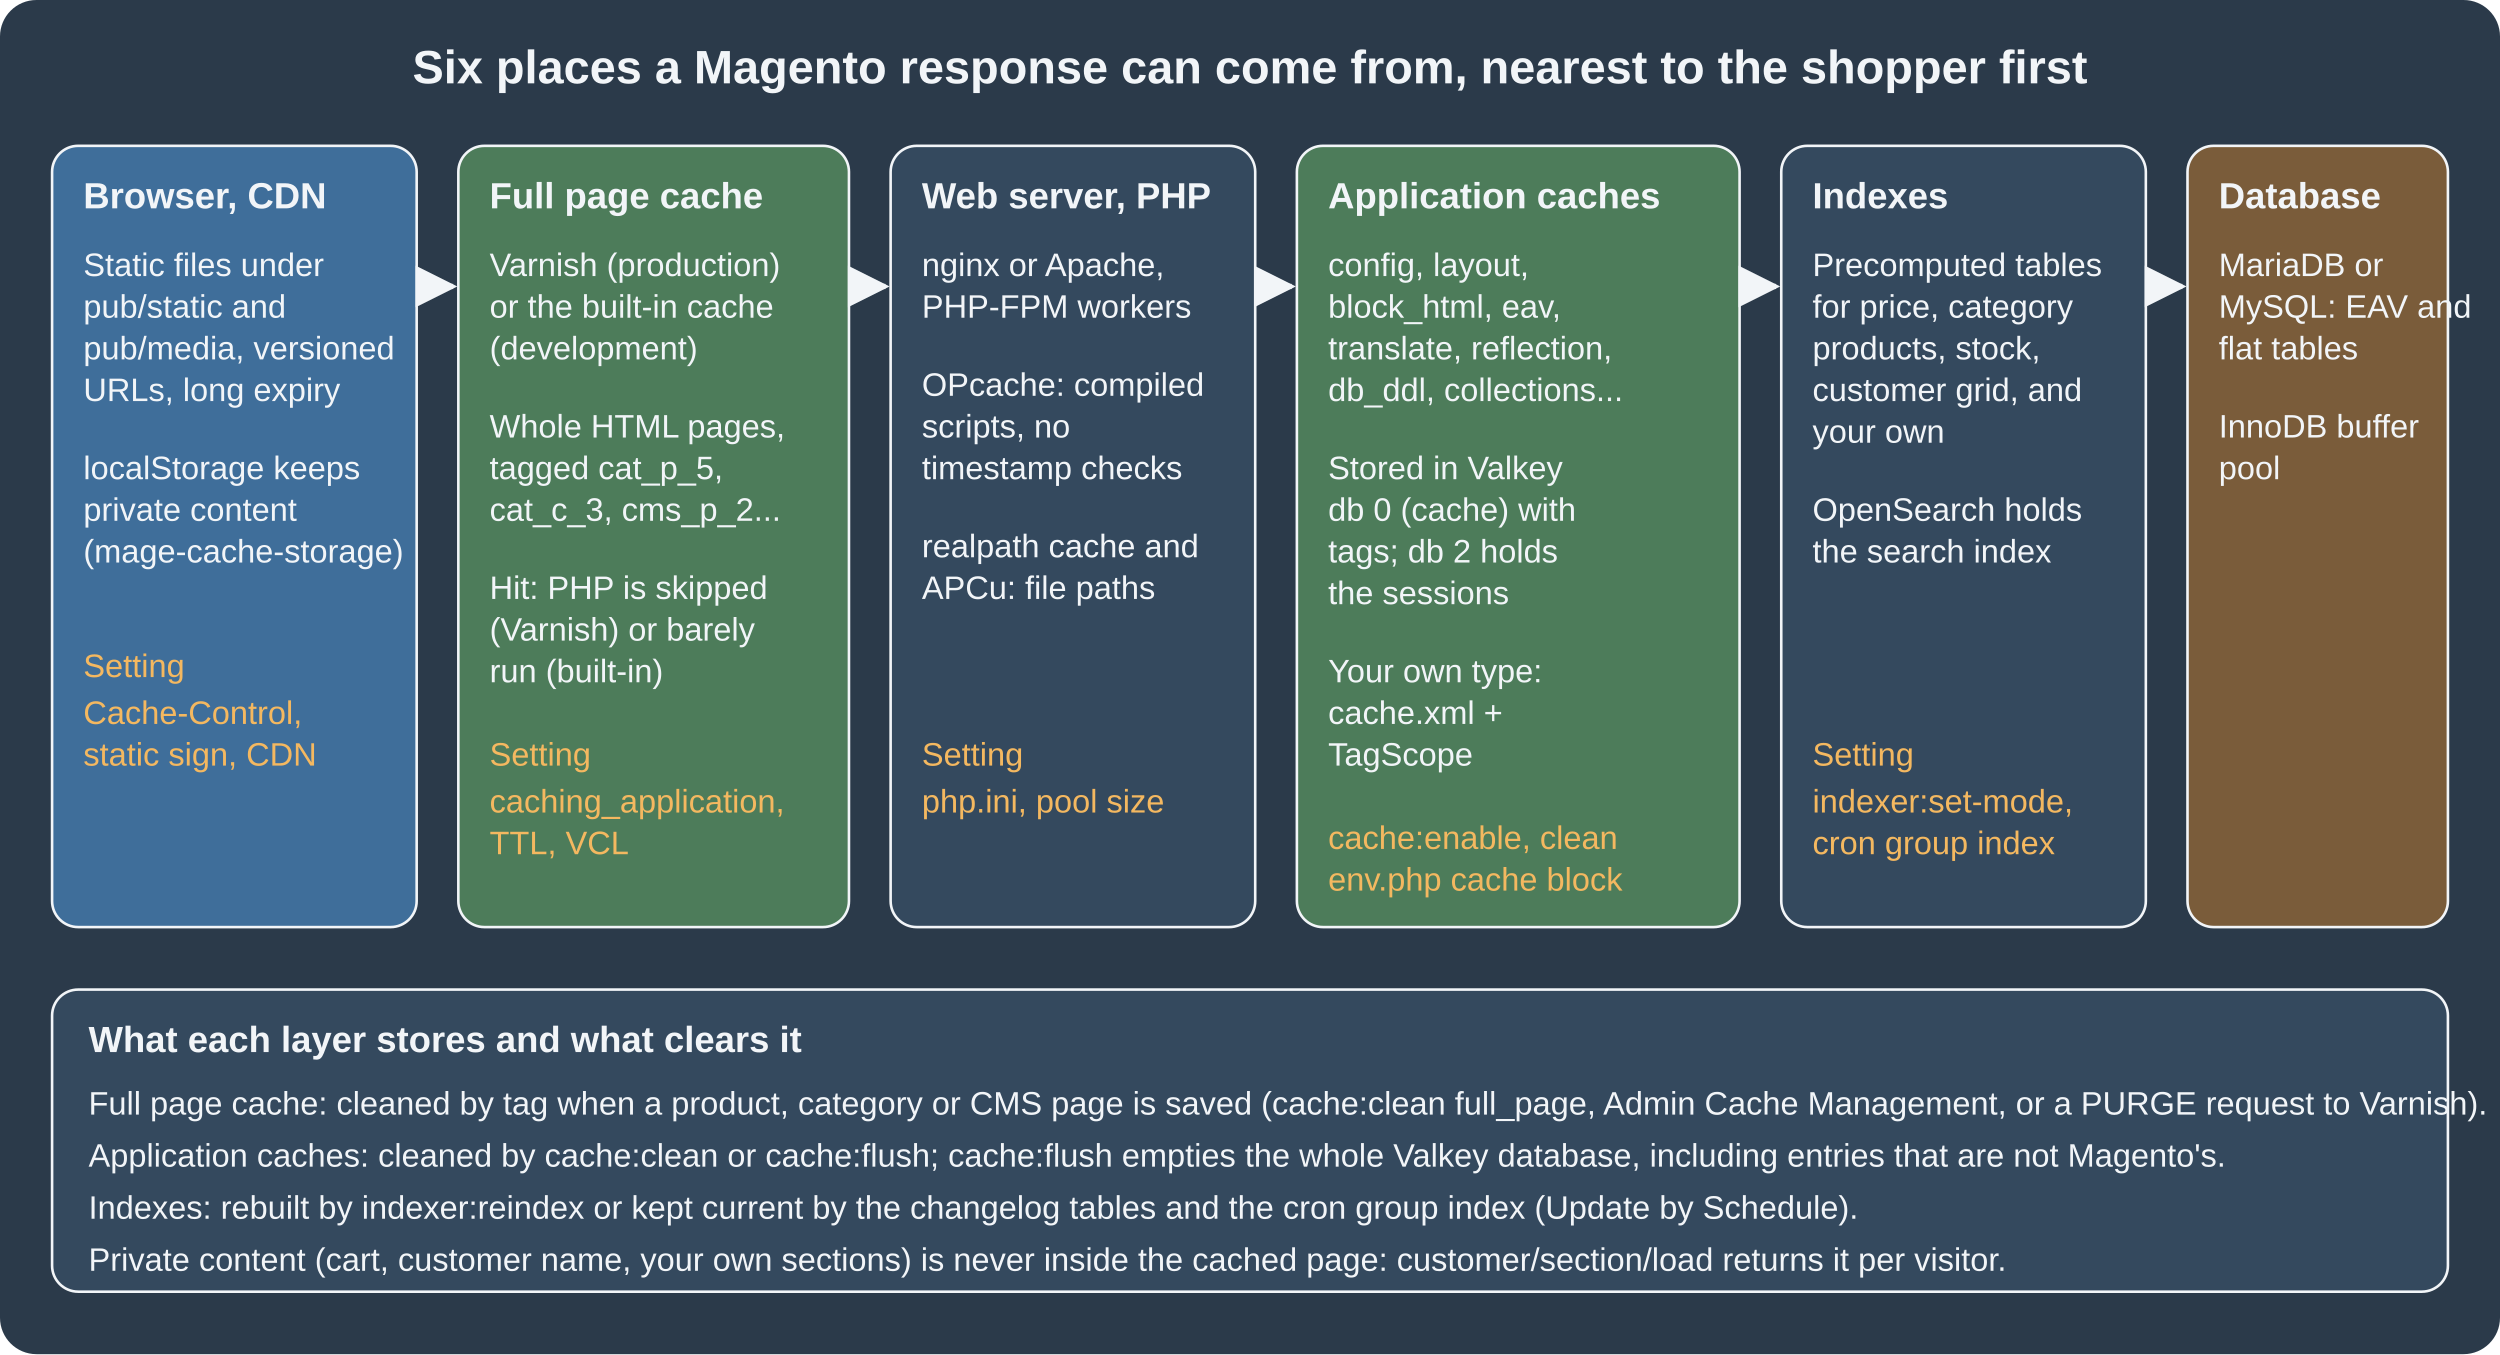
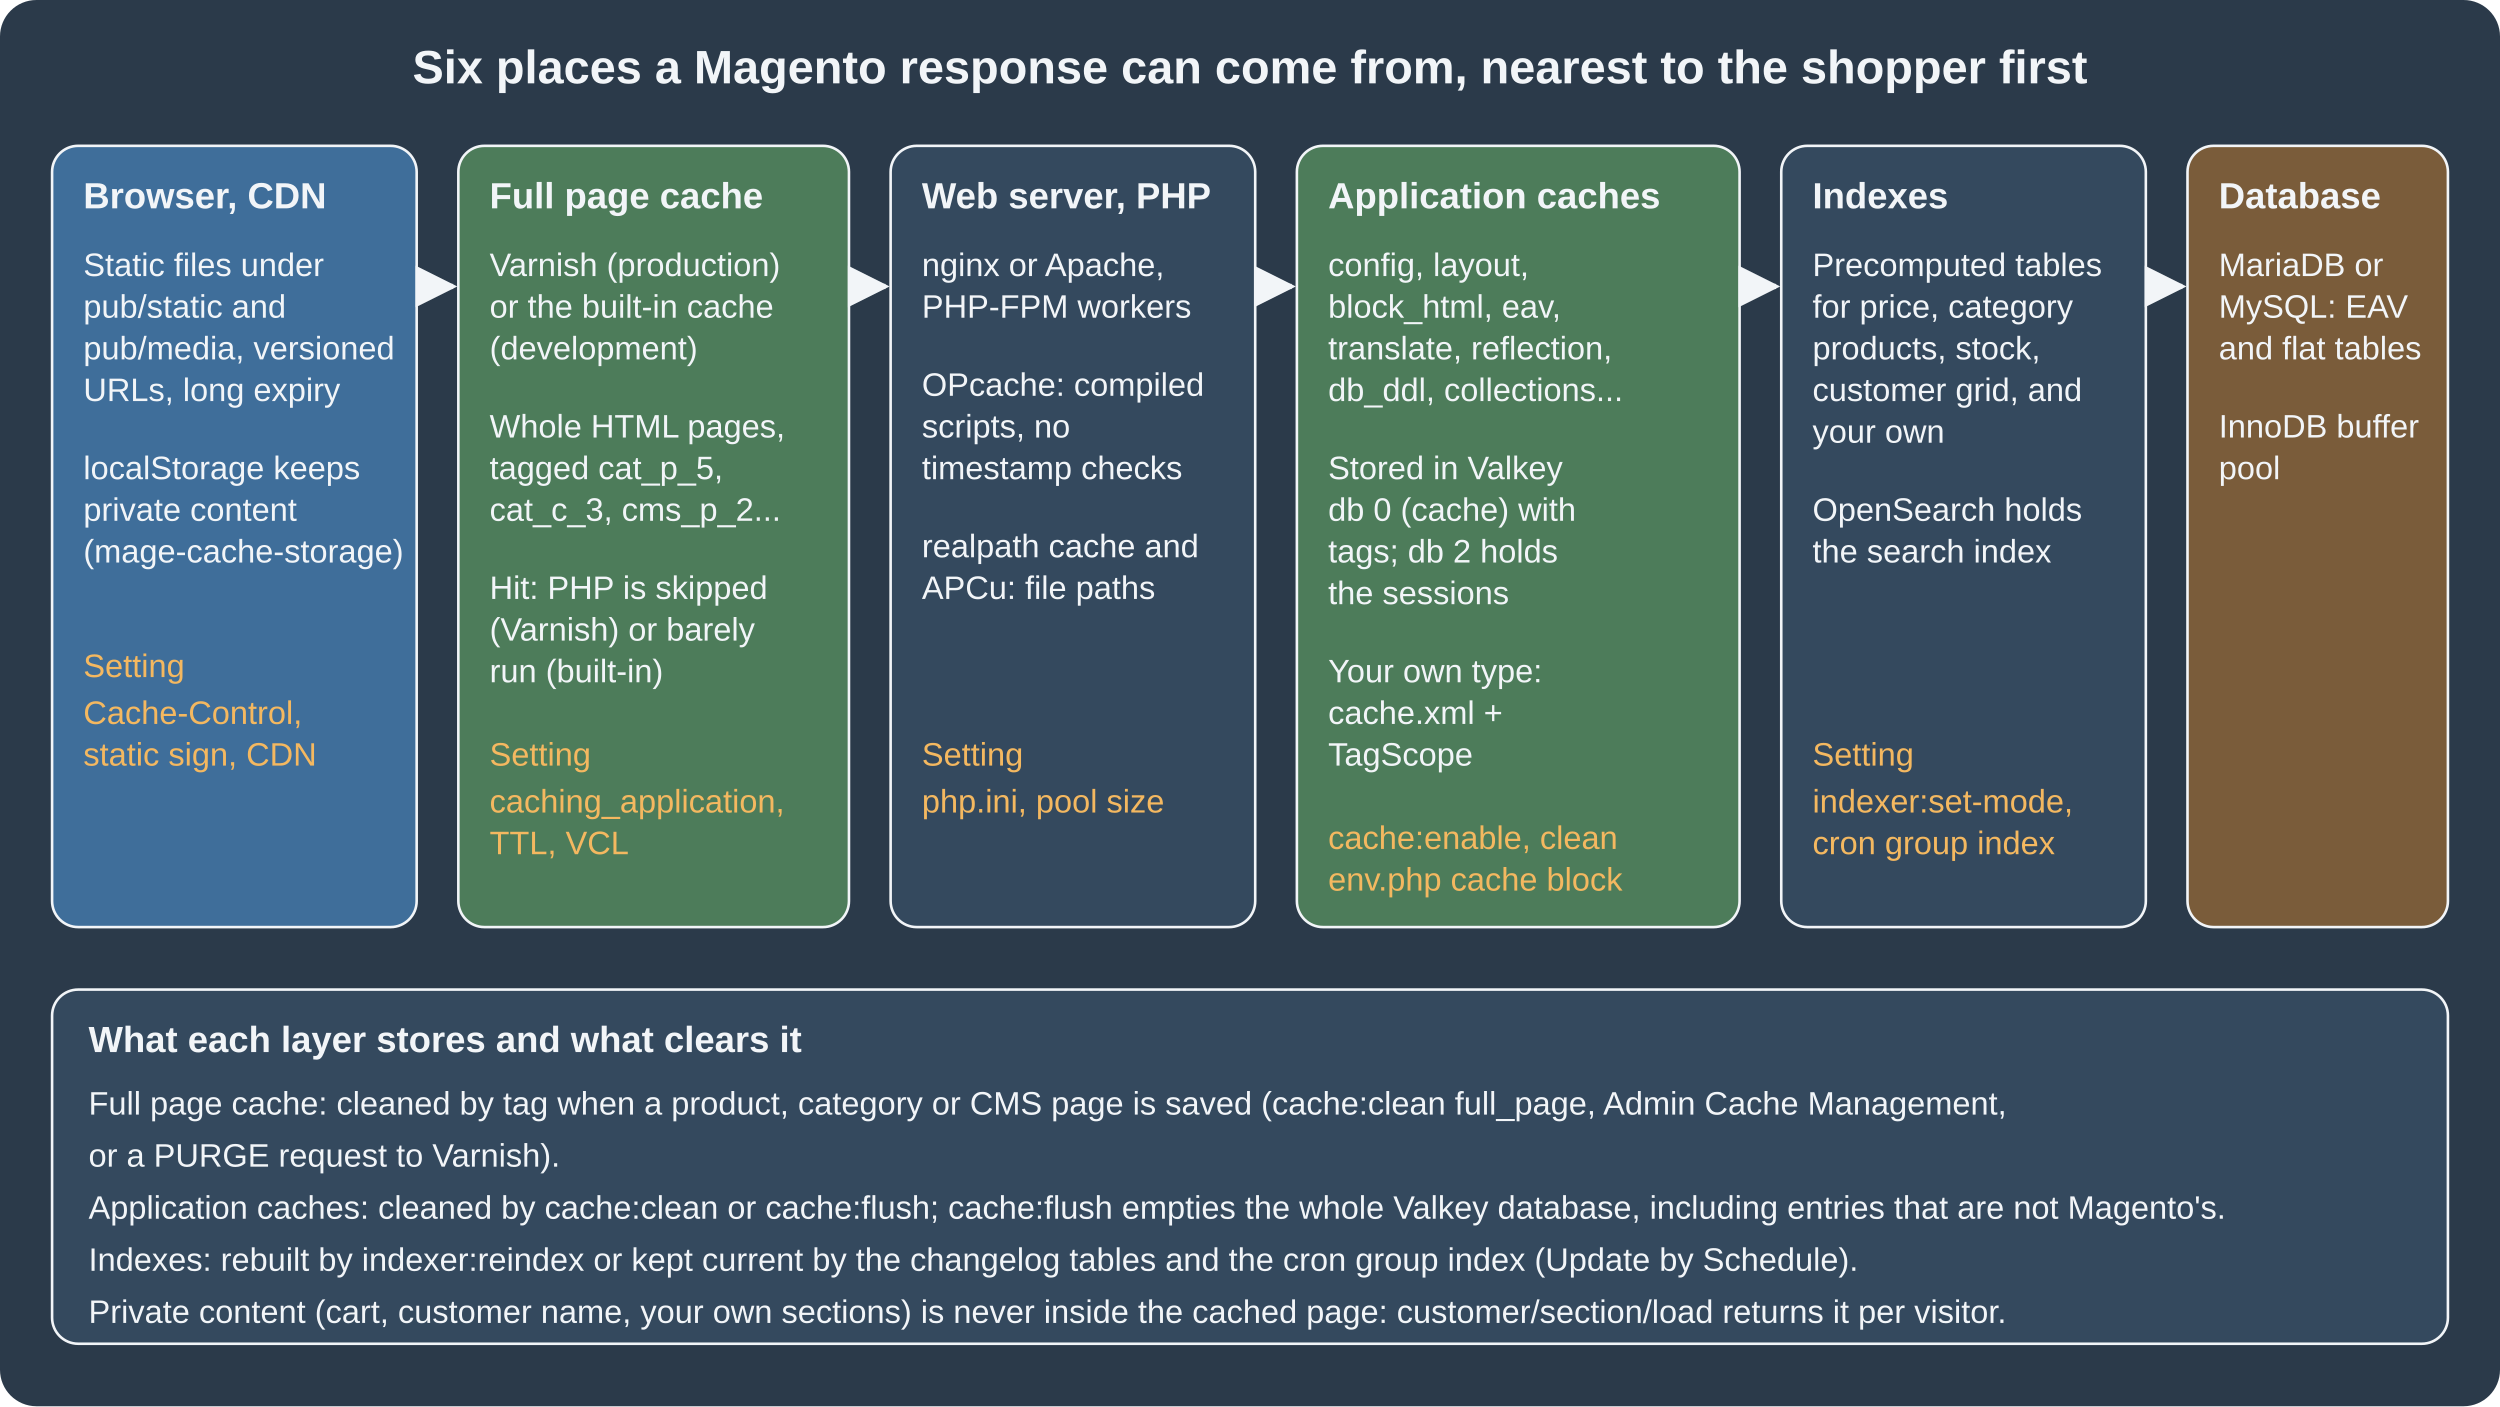
- <svg xmlns="http://www.w3.org/2000/svg" viewBox="0 0 960 520" role="img" aria-labelledby="t d" font-family="Arial, Helvetica, sans-serif">
-   <rect x="0" y="0" width="960" height="520" rx="14" fill="#2b3a4a" />
+ <svg xmlns="http://www.w3.org/2000/svg" viewBox="0 0 960 540" role="img" aria-labelledby="t d" font-family="Arial, Helvetica, sans-serif">
+   <rect x="0" y="0" width="960" height="540" rx="14" fill="#2b3a4a" />
  <defs>
    <marker id="a" viewBox="0 0 10 10" refX="9" refY="5" markerWidth="8" markerHeight="8" orient="auto">
      <path d="M0,0 L10,5 L0,10 z" fill="#f2f5f8" />
    </marker>
  </defs>
  <text x="480" y="32" text-anchor="middle" font-size="18" font-weight="bold" fill="#f2f5f8">Six places a Magento response can come from, nearest to the shopper first</text>
  <g fill="#f2f5f8" font-size="12.5">
    <rect x="20" y="56" width="140" height="300" rx="10" fill="#3f6e9a" stroke="#f2f5f8" />
    <text x="32" y="80" font-size="14" font-weight="bold">Browser, CDN</text>
    <text x="32" y="106">Static files under</text>
    <text x="32" y="122">pub/static and</text>
    <text x="32" y="138">pub/media, versioned</text>
    <text x="32" y="154">URLs, long expiry</text>
    <text x="32" y="184">localStorage keeps</text>
    <text x="32" y="200">private content</text>
    <text x="32" y="216">(mage-cache-storage)</text>
    <text x="32" y="260" fill="#f4b860">Setting</text>
    <text x="32" y="278" fill="#f4b860">Cache-Control,</text>
    <text x="32" y="294" fill="#f4b860">static sign, CDN</text>
    <rect x="176" y="56" width="150" height="300" rx="10" fill="#4d7c5a" stroke="#f2f5f8" />
    <text x="188" y="80" font-size="14" font-weight="bold">Full page cache</text>
    <text x="188" y="106">Varnish (production)</text>
    <text x="188" y="122">or the built-in cache</text>
    <text x="188" y="138">(development)</text>
    <text x="188" y="168">Whole HTML pages,</text>
    <text x="188" y="184">tagged cat_p_5,</text>
    <text x="188" y="200">cat_c_3, cms_p_2...</text>
    <text x="188" y="230">Hit: PHP is skipped</text>
    <text x="188" y="246">(Varnish) or barely</text>
    <text x="188" y="262">run (built-in)</text>
    <text x="188" y="294" fill="#f4b860">Setting</text>
    <text x="188" y="312" fill="#f4b860">caching_application,</text>
    <text x="188" y="328" fill="#f4b860">TTL, VCL</text>
    <rect x="342" y="56" width="140" height="300" rx="10" fill="#34495e" stroke="#f2f5f8" />
    <text x="354" y="80" font-size="14" font-weight="bold">Web server, PHP</text>
    <text x="354" y="106">nginx or Apache,</text>
    <text x="354" y="122">PHP-FPM workers</text>
    <text x="354" y="152">OPcache: compiled</text>
    <text x="354" y="168">scripts, no</text>
    <text x="354" y="184">timestamp checks</text>
    <text x="354" y="214">realpath cache and</text>
    <text x="354" y="230">APCu: file paths</text>
    <text x="354" y="294" fill="#f4b860">Setting</text>
    <text x="354" y="312" fill="#f4b860">php.ini, pool size</text>
    <rect x="498" y="56" width="170" height="300" rx="10" fill="#4d7c5a" stroke="#f2f5f8" />
    <text x="510" y="80" font-size="14" font-weight="bold">Application caches</text>
    <text x="510" y="106">config, layout,</text>
    <text x="510" y="122">block_html, eav,</text>
    <text x="510" y="138">translate, reflection,</text>
    <text x="510" y="154">db_ddl, collections...</text>
    <text x="510" y="184">Stored in Valkey</text>
    <text x="510" y="200">db 0 (cache) with</text>
    <text x="510" y="216">tags; db 2 holds</text>
    <text x="510" y="232">the sessions</text>
    <text x="510" y="262">Your own type:</text>
    <text x="510" y="278">cache.xml +</text>
    <text x="510" y="294">TagScope</text>
    <text x="510" y="326" fill="#f4b860">cache:enable, clean</text>
    <text x="510" y="342" fill="#f4b860">env.php cache block</text>
    <rect x="684" y="56" width="140" height="300" rx="10" fill="#34495e" stroke="#f2f5f8" />
    <text x="696" y="80" font-size="14" font-weight="bold">Indexes</text>
    <text x="696" y="106">Precomputed tables</text>
    <text x="696" y="122">for price, category</text>
    <text x="696" y="138">products, stock,</text>
    <text x="696" y="154">customer grid, and</text>
    <text x="696" y="170">your own</text>
    <text x="696" y="200">OpenSearch holds</text>
    <text x="696" y="216">the search index</text>
    <text x="696" y="294" fill="#f4b860">Setting</text>
    <text x="696" y="312" fill="#f4b860">indexer:set-mode,</text>
    <text x="696" y="328" fill="#f4b860">cron group index</text>
    <rect x="840" y="56" width="100" height="300" rx="10" fill="#7a5c3a" stroke="#f2f5f8" />
    <text x="852" y="80" font-size="14" font-weight="bold">Database</text>
    <text x="852" y="106">MariaDB or</text>
-     <text x="852" y="122">MySQL: EAV and</text>
-     <text x="852" y="138">flat tables</text>
+     <text x="852" y="122">MySQL: EAV</text>
+     <text x="852" y="138">and flat tables</text>
    <text x="852" y="168">InnoDB buffer</text>
    <text x="852" y="184">pool</text>
  </g>
  <g stroke="#f2f5f8" stroke-width="2" fill="none">
    <line x1="160" y1="110" x2="174" y2="110" marker-end="url(#a)" />
    <line x1="326" y1="110" x2="340" y2="110" marker-end="url(#a)" />
    <line x1="482" y1="110" x2="496" y2="110" marker-end="url(#a)" />
    <line x1="668" y1="110" x2="682" y2="110" marker-end="url(#a)" />
    <line x1="824" y1="110" x2="838" y2="110" marker-end="url(#a)" />
  </g>
  <g fill="#f2f5f8" font-size="12.5">
-     <rect x="20" y="380" width="920" height="116" rx="10" fill="#34495e" stroke="#f2f5f8" />
+     <rect x="20" y="380" width="920" height="136" rx="10" fill="#34495e" stroke="#f2f5f8" />
    <text x="34" y="404" font-size="14" font-weight="bold">What each layer stores and what clears it</text>
-     <text x="34" y="428">Full page cache: cleaned by tag when a product, category or CMS page is saved (cache:clean full_page, Admin Cache Management, or a PURGE request to Varnish).</text>
-     <text x="34" y="448">Application caches: cleaned by cache:clean or cache:flush; cache:flush empties the whole Valkey database, including entries that are not Magento's.</text>
-     <text x="34" y="468">Indexes: rebuilt by indexer:reindex or kept current by the changelog tables and the cron group index (Update by Schedule).</text>
-     <text x="34" y="488">Private content (cart, customer name, your own sections) is never inside the cached page: customer/section/load returns it per visitor.</text>
+     <text x="34" y="428">Full page cache: cleaned by tag when a product, category or CMS page is saved (cache:clean full_page, Admin Cache Management,</text>
+     <text x="34" y="448">or a PURGE request to Varnish).</text>
+     <text x="34" y="468">Application caches: cleaned by cache:clean or cache:flush; cache:flush empties the whole Valkey database, including entries that are not Magento's.</text>
+     <text x="34" y="488">Indexes: rebuilt by indexer:reindex or kept current by the changelog tables and the cron group index (Update by Schedule).</text>
+     <text x="34" y="508">Private content (cart, customer name, your own sections) is never inside the cached page: customer/section/load returns it per visitor.</text>
  </g>
</svg>
